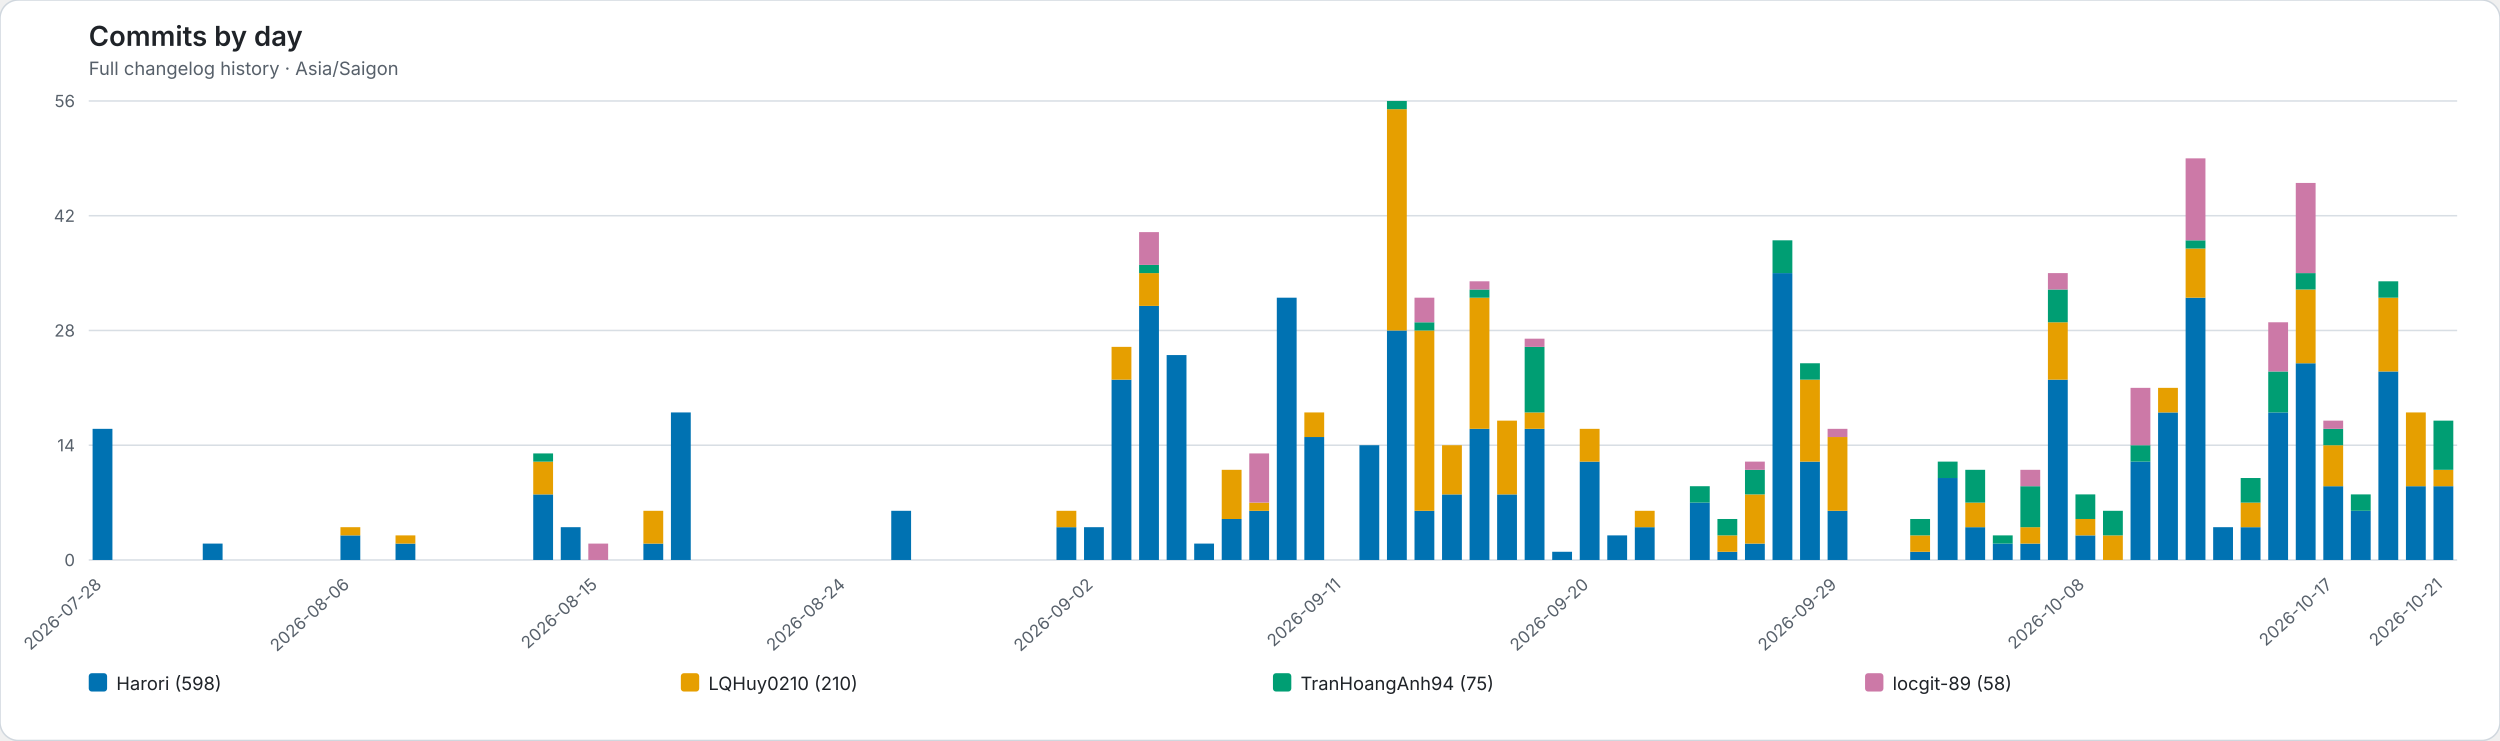
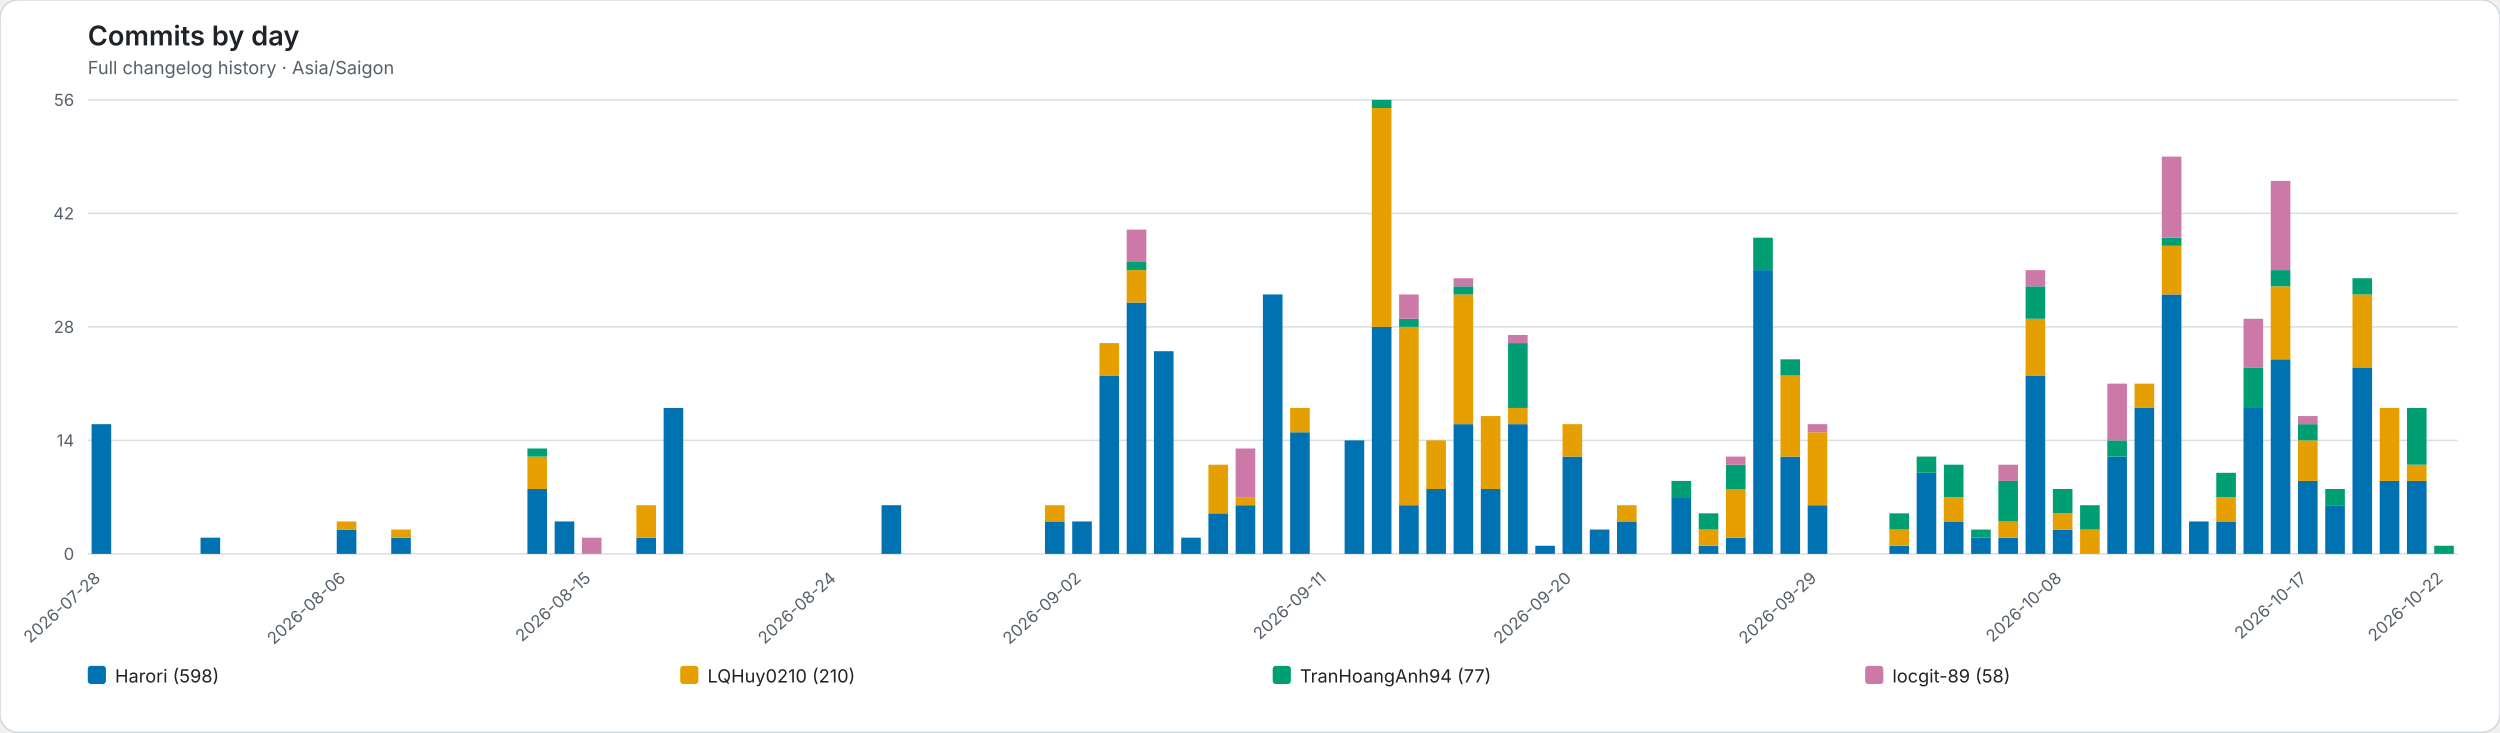
- <svg xmlns="http://www.w3.org/2000/svg" role="img" viewBox="0 0 1634 484">
-   <rect width="1634" height="484" rx="12" fill="#ffffff" stroke="#d0d7de" />
+ <svg xmlns="http://www.w3.org/2000/svg" role="img" viewBox="0 0 1652 484">
+   <rect width="1652" height="484" rx="12" fill="#ffffff" stroke="#d0d7de" />
  <style>text{font-family:system-ui,-apple-system,BlinkMacSystemFont,"Segoe UI",sans-serif}.axis{fill:#57606a;font-size:11px}.heading{fill:#1f2328;font-size:18px;font-weight:600}.subheading{fill:#57606a;font-size:12px}.grid{stroke:#d8dee4;stroke-width:1}.legend{fill:#1f2328;font-size:12px}</style>
  <text class="heading" x="58" y="30">Commits by day</text>
  <text class="subheading" x="58" y="49">Full changelog history · Asia/Saigon</text>
-   <line class="grid" x1="58" y1="366.00" x2="1606" y2="366.00" />
+   <line class="grid" x1="58" y1="366.00" x2="1624" y2="366.00" />
  <text class="axis" x="49" y="370.00" text-anchor="end">0</text>
-   <line class="grid" x1="58" y1="291.00" x2="1606" y2="291.00" />
+   <line class="grid" x1="58" y1="291.00" x2="1624" y2="291.00" />
  <text class="axis" x="49" y="295.00" text-anchor="end">14</text>
-   <line class="grid" x1="58" y1="216.00" x2="1606" y2="216.00" />
+   <line class="grid" x1="58" y1="216.00" x2="1624" y2="216.00" />
  <text class="axis" x="49" y="220.00" text-anchor="end">28</text>
-   <line class="grid" x1="58" y1="141.00" x2="1606" y2="141.00" />
+   <line class="grid" x1="58" y1="141.00" x2="1624" y2="141.00" />
  <text class="axis" x="49" y="145.00" text-anchor="end">42</text>
-   <line class="grid" x1="58" y1="66.00" x2="1606" y2="66.00" />
+   <line class="grid" x1="58" y1="66.00" x2="1624" y2="66.00" />
  <text class="axis" x="49" y="70.00" text-anchor="end">56</text>
  <g data-date="2026-07-28">
    <rect x="60.52" y="280.29" width="12.96" height="85.71" fill="#0072B2" />
  </g>
  <text class="axis" x="67.00" y="383" text-anchor="end" transform="rotate(-42 67.00 383)">2026-07-28</text>
  <g data-date="2026-07-29">
  </g>
  <g data-date="2026-07-30">
  </g>
  <g data-date="2026-07-31">
  </g>
  <g data-date="2026-08-01">
    <rect x="132.52" y="355.29" width="12.96" height="10.71" fill="#0072B2" />
  </g>
  <g data-date="2026-08-02">
  </g>
  <g data-date="2026-08-03">
  </g>
  <g data-date="2026-08-04">
  </g>
  <g data-date="2026-08-05">
  </g>
  <g data-date="2026-08-06">
    <rect x="222.52" y="349.93" width="12.96" height="16.07" fill="#0072B2" />
    <rect x="222.52" y="344.57" width="12.96" height="5.36" fill="#E69F00" />
  </g>
  <text class="axis" x="229.00" y="383" text-anchor="end" transform="rotate(-42 229.00 383)">2026-08-06</text>
  <g data-date="2026-08-07">
  </g>
  <g data-date="2026-08-08">
    <rect x="258.52" y="355.29" width="12.96" height="10.71" fill="#0072B2" />
    <rect x="258.52" y="349.93" width="12.96" height="5.36" fill="#E69F00" />
  </g>
  <g data-date="2026-08-09">
  </g>
  <g data-date="2026-08-10">
  </g>
  <g data-date="2026-08-11">
  </g>
  <g data-date="2026-08-12">
  </g>
  <g data-date="2026-08-13">
    <rect x="348.52" y="323.14" width="12.96" height="42.86" fill="#0072B2" />
    <rect x="348.52" y="301.71" width="12.96" height="21.43" fill="#E69F00" />
    <rect x="348.52" y="296.36" width="12.96" height="5.36" fill="#009E73" />
  </g>
  <g data-date="2026-08-14">
    <rect x="366.52" y="344.57" width="12.96" height="21.43" fill="#0072B2" />
  </g>
  <g data-date="2026-08-15">
    <rect x="384.52" y="355.29" width="12.96" height="10.71" fill="#CC79A7" />
  </g>
  <text class="axis" x="391.00" y="383" text-anchor="end" transform="rotate(-42 391.00 383)">2026-08-15</text>
  <g data-date="2026-08-16">
  </g>
  <g data-date="2026-08-17">
    <rect x="420.52" y="355.29" width="12.96" height="10.71" fill="#0072B2" />
    <rect x="420.52" y="333.86" width="12.96" height="21.43" fill="#E69F00" />
  </g>
  <g data-date="2026-08-18">
    <rect x="438.52" y="269.57" width="12.96" height="96.43" fill="#0072B2" />
  </g>
  <g data-date="2026-08-19">
  </g>
  <g data-date="2026-08-20">
  </g>
  <g data-date="2026-08-21">
  </g>
  <g data-date="2026-08-22">
  </g>
  <g data-date="2026-08-23">
  </g>
  <g data-date="2026-08-24">
  </g>
  <text class="axis" x="553.00" y="383" text-anchor="end" transform="rotate(-42 553.00 383)">2026-08-24</text>
  <g data-date="2026-08-25">
  </g>
  <g data-date="2026-08-26">
    <rect x="582.52" y="333.86" width="12.96" height="32.14" fill="#0072B2" />
  </g>
  <g data-date="2026-08-27">
  </g>
  <g data-date="2026-08-28">
  </g>
  <g data-date="2026-08-29">
  </g>
  <g data-date="2026-08-30">
  </g>
  <g data-date="2026-08-31">
  </g>
  <g data-date="2026-09-01">
    <rect x="690.52" y="344.57" width="12.96" height="21.43" fill="#0072B2" />
    <rect x="690.52" y="333.86" width="12.96" height="10.71" fill="#E69F00" />
  </g>
  <g data-date="2026-09-02">
    <rect x="708.52" y="344.57" width="12.96" height="21.43" fill="#0072B2" />
  </g>
  <text class="axis" x="715.00" y="383" text-anchor="end" transform="rotate(-42 715.00 383)">2026-09-02</text>
  <g data-date="2026-09-03">
    <rect x="726.52" y="248.14" width="12.96" height="117.86" fill="#0072B2" />
    <rect x="726.52" y="226.71" width="12.96" height="21.43" fill="#E69F00" />
  </g>
  <g data-date="2026-09-04">
    <rect x="744.52" y="199.93" width="12.96" height="166.07" fill="#0072B2" />
    <rect x="744.52" y="178.50" width="12.96" height="21.43" fill="#E69F00" />
    <rect x="744.52" y="173.14" width="12.96" height="5.36" fill="#009E73" />
    <rect x="744.52" y="151.71" width="12.96" height="21.43" fill="#CC79A7" />
  </g>
  <g data-date="2026-09-05">
    <rect x="762.52" y="232.07" width="12.96" height="133.93" fill="#0072B2" />
  </g>
  <g data-date="2026-09-06">
    <rect x="780.52" y="355.29" width="12.96" height="10.71" fill="#0072B2" />
  </g>
  <g data-date="2026-09-07">
    <rect x="798.52" y="339.21" width="12.96" height="26.79" fill="#0072B2" />
    <rect x="798.52" y="307.07" width="12.96" height="32.14" fill="#E69F00" />
  </g>
  <g data-date="2026-09-08">
    <rect x="816.52" y="333.86" width="12.96" height="32.14" fill="#0072B2" />
    <rect x="816.52" y="328.50" width="12.96" height="5.36" fill="#E69F00" />
    <rect x="816.52" y="296.36" width="12.96" height="32.14" fill="#CC79A7" />
  </g>
  <g data-date="2026-09-09">
    <rect x="834.52" y="194.57" width="12.96" height="171.43" fill="#0072B2" />
  </g>
  <g data-date="2026-09-10">
    <rect x="852.52" y="285.64" width="12.96" height="80.36" fill="#0072B2" />
    <rect x="852.52" y="269.57" width="12.96" height="16.07" fill="#E69F00" />
  </g>
  <g data-date="2026-09-11">
  </g>
  <text class="axis" x="877.00" y="383" text-anchor="end" transform="rotate(-42 877.00 383)">2026-09-11</text>
  <g data-date="2026-09-12">
    <rect x="888.52" y="291.00" width="12.96" height="75.00" fill="#0072B2" />
  </g>
  <g data-date="2026-09-13">
    <rect x="906.52" y="216.00" width="12.96" height="150.00" fill="#0072B2" />
    <rect x="906.52" y="71.36" width="12.96" height="144.64" fill="#E69F00" />
    <rect x="906.52" y="66.00" width="12.96" height="5.36" fill="#009E73" />
  </g>
  <g data-date="2026-09-14">
    <rect x="924.52" y="333.86" width="12.96" height="32.14" fill="#0072B2" />
    <rect x="924.52" y="216.00" width="12.96" height="117.86" fill="#E69F00" />
    <rect x="924.52" y="210.64" width="12.96" height="5.36" fill="#009E73" />
    <rect x="924.52" y="194.57" width="12.96" height="16.07" fill="#CC79A7" />
  </g>
  <g data-date="2026-09-15">
    <rect x="942.52" y="323.14" width="12.96" height="42.86" fill="#0072B2" />
    <rect x="942.52" y="291.00" width="12.96" height="32.14" fill="#E69F00" />
  </g>
  <g data-date="2026-09-16">
    <rect x="960.52" y="280.29" width="12.96" height="85.71" fill="#0072B2" />
    <rect x="960.52" y="194.57" width="12.96" height="85.71" fill="#E69F00" />
    <rect x="960.52" y="189.21" width="12.96" height="5.36" fill="#009E73" />
    <rect x="960.52" y="183.86" width="12.96" height="5.36" fill="#CC79A7" />
  </g>
  <g data-date="2026-09-17">
    <rect x="978.52" y="323.14" width="12.96" height="42.86" fill="#0072B2" />
    <rect x="978.52" y="274.93" width="12.96" height="48.21" fill="#E69F00" />
  </g>
  <g data-date="2026-09-18">
    <rect x="996.52" y="280.29" width="12.96" height="85.71" fill="#0072B2" />
    <rect x="996.52" y="269.57" width="12.96" height="10.71" fill="#E69F00" />
    <rect x="996.52" y="226.71" width="12.96" height="42.86" fill="#009E73" />
    <rect x="996.52" y="221.36" width="12.96" height="5.36" fill="#CC79A7" />
  </g>
  <g data-date="2026-09-19">
    <rect x="1014.52" y="360.64" width="12.96" height="5.36" fill="#0072B2" />
  </g>
  <g data-date="2026-09-20">
    <rect x="1032.52" y="301.71" width="12.96" height="64.29" fill="#0072B2" />
    <rect x="1032.52" y="280.29" width="12.96" height="21.43" fill="#E69F00" />
  </g>
  <text class="axis" x="1039.00" y="383" text-anchor="end" transform="rotate(-42 1039.00 383)">2026-09-20</text>
  <g data-date="2026-09-21">
    <rect x="1050.52" y="349.93" width="12.96" height="16.07" fill="#0072B2" />
  </g>
  <g data-date="2026-09-22">
    <rect x="1068.52" y="344.57" width="12.96" height="21.43" fill="#0072B2" />
    <rect x="1068.52" y="333.86" width="12.96" height="10.71" fill="#E69F00" />
  </g>
  <g data-date="2026-09-23">
  </g>
  <g data-date="2026-09-24">
    <rect x="1104.52" y="328.50" width="12.96" height="37.50" fill="#0072B2" />
    <rect x="1104.52" y="317.79" width="12.96" height="10.71" fill="#009E73" />
  </g>
  <g data-date="2026-09-25">
    <rect x="1122.52" y="360.64" width="12.96" height="5.36" fill="#0072B2" />
    <rect x="1122.52" y="349.93" width="12.96" height="10.71" fill="#E69F00" />
    <rect x="1122.52" y="339.21" width="12.96" height="10.71" fill="#009E73" />
  </g>
  <g data-date="2026-09-26">
    <rect x="1140.52" y="355.29" width="12.96" height="10.71" fill="#0072B2" />
    <rect x="1140.52" y="323.14" width="12.96" height="32.14" fill="#E69F00" />
    <rect x="1140.52" y="307.07" width="12.96" height="16.07" fill="#009E73" />
    <rect x="1140.52" y="301.71" width="12.96" height="5.36" fill="#CC79A7" />
  </g>
  <g data-date="2026-09-27">
    <rect x="1158.52" y="178.50" width="12.96" height="187.50" fill="#0072B2" />
    <rect x="1158.52" y="157.07" width="12.96" height="21.43" fill="#009E73" />
  </g>
  <g data-date="2026-09-28">
    <rect x="1176.52" y="301.71" width="12.96" height="64.29" fill="#0072B2" />
    <rect x="1176.52" y="248.14" width="12.96" height="53.57" fill="#E69F00" />
    <rect x="1176.52" y="237.43" width="12.96" height="10.71" fill="#009E73" />
  </g>
  <g data-date="2026-09-29">
    <rect x="1194.52" y="333.86" width="12.96" height="32.14" fill="#0072B2" />
    <rect x="1194.52" y="285.64" width="12.96" height="48.21" fill="#E69F00" />
    <rect x="1194.52" y="280.29" width="12.96" height="5.36" fill="#CC79A7" />
  </g>
  <text class="axis" x="1201.00" y="383" text-anchor="end" transform="rotate(-42 1201.00 383)">2026-09-29</text>
  <g data-date="2026-09-30">
  </g>
  <g data-date="2026-10-01">
  </g>
  <g data-date="2026-10-02">
    <rect x="1248.52" y="360.64" width="12.96" height="5.36" fill="#0072B2" />
    <rect x="1248.52" y="349.93" width="12.96" height="10.71" fill="#E69F00" />
    <rect x="1248.52" y="339.21" width="12.96" height="10.71" fill="#009E73" />
  </g>
  <g data-date="2026-10-03">
    <rect x="1266.52" y="312.43" width="12.96" height="53.57" fill="#0072B2" />
    <rect x="1266.52" y="301.71" width="12.96" height="10.71" fill="#009E73" />
  </g>
  <g data-date="2026-10-04">
    <rect x="1284.52" y="344.57" width="12.96" height="21.43" fill="#0072B2" />
    <rect x="1284.52" y="328.50" width="12.96" height="16.07" fill="#E69F00" />
    <rect x="1284.52" y="307.07" width="12.96" height="21.43" fill="#009E73" />
  </g>
  <g data-date="2026-10-05">
    <rect x="1302.52" y="355.29" width="12.96" height="10.71" fill="#0072B2" />
    <rect x="1302.52" y="349.93" width="12.96" height="5.36" fill="#009E73" />
  </g>
  <g data-date="2026-10-06">
    <rect x="1320.52" y="355.29" width="12.96" height="10.71" fill="#0072B2" />
    <rect x="1320.52" y="344.57" width="12.96" height="10.71" fill="#E69F00" />
    <rect x="1320.52" y="317.79" width="12.96" height="26.79" fill="#009E73" />
    <rect x="1320.52" y="307.07" width="12.96" height="10.71" fill="#CC79A7" />
  </g>
  <g data-date="2026-10-07">
    <rect x="1338.52" y="248.14" width="12.96" height="117.86" fill="#0072B2" />
    <rect x="1338.52" y="210.64" width="12.96" height="37.50" fill="#E69F00" />
    <rect x="1338.52" y="189.21" width="12.96" height="21.43" fill="#009E73" />
    <rect x="1338.52" y="178.50" width="12.96" height="10.71" fill="#CC79A7" />
  </g>
  <g data-date="2026-10-08">
    <rect x="1356.52" y="349.93" width="12.96" height="16.07" fill="#0072B2" />
    <rect x="1356.52" y="339.21" width="12.96" height="10.71" fill="#E69F00" />
    <rect x="1356.52" y="323.14" width="12.96" height="16.07" fill="#009E73" />
  </g>
  <text class="axis" x="1363.00" y="383" text-anchor="end" transform="rotate(-42 1363.00 383)">2026-10-08</text>
  <g data-date="2026-10-09">
    <rect x="1374.52" y="349.93" width="12.96" height="16.07" fill="#E69F00" />
    <rect x="1374.52" y="333.86" width="12.96" height="16.07" fill="#009E73" />
  </g>
  <g data-date="2026-10-10">
    <rect x="1392.52" y="301.71" width="12.96" height="64.29" fill="#0072B2" />
    <rect x="1392.52" y="291.00" width="12.96" height="10.71" fill="#009E73" />
    <rect x="1392.52" y="253.50" width="12.96" height="37.50" fill="#CC79A7" />
  </g>
  <g data-date="2026-10-11">
    <rect x="1410.52" y="269.57" width="12.96" height="96.43" fill="#0072B2" />
    <rect x="1410.52" y="253.50" width="12.96" height="16.07" fill="#E69F00" />
  </g>
  <g data-date="2026-10-12">
    <rect x="1428.52" y="194.57" width="12.96" height="171.43" fill="#0072B2" />
    <rect x="1428.52" y="162.43" width="12.96" height="32.14" fill="#E69F00" />
    <rect x="1428.52" y="157.07" width="12.96" height="5.36" fill="#009E73" />
    <rect x="1428.52" y="103.50" width="12.96" height="53.57" fill="#CC79A7" />
  </g>
  <g data-date="2026-10-13">
    <rect x="1446.52" y="344.57" width="12.96" height="21.43" fill="#0072B2" />
  </g>
  <g data-date="2026-10-14">
    <rect x="1464.52" y="344.57" width="12.96" height="21.43" fill="#0072B2" />
    <rect x="1464.52" y="328.50" width="12.96" height="16.07" fill="#E69F00" />
    <rect x="1464.52" y="312.43" width="12.96" height="16.07" fill="#009E73" />
  </g>
  <g data-date="2026-10-15">
    <rect x="1482.52" y="269.57" width="12.96" height="96.43" fill="#0072B2" />
    <rect x="1482.52" y="242.79" width="12.96" height="26.79" fill="#009E73" />
    <rect x="1482.52" y="210.64" width="12.96" height="32.14" fill="#CC79A7" />
  </g>
  <g data-date="2026-10-16">
    <rect x="1500.52" y="237.43" width="12.96" height="128.57" fill="#0072B2" />
    <rect x="1500.52" y="189.21" width="12.96" height="48.21" fill="#E69F00" />
    <rect x="1500.52" y="178.50" width="12.96" height="10.71" fill="#009E73" />
    <rect x="1500.52" y="119.57" width="12.96" height="58.93" fill="#CC79A7" />
  </g>
  <g data-date="2026-10-17">
    <rect x="1518.52" y="317.79" width="12.96" height="48.21" fill="#0072B2" />
    <rect x="1518.52" y="291.00" width="12.96" height="26.79" fill="#E69F00" />
    <rect x="1518.52" y="280.29" width="12.96" height="10.71" fill="#009E73" />
    <rect x="1518.52" y="274.93" width="12.96" height="5.36" fill="#CC79A7" />
  </g>
  <text class="axis" x="1525.00" y="383" text-anchor="end" transform="rotate(-42 1525.00 383)">2026-10-17</text>
  <g data-date="2026-10-18">
    <rect x="1536.52" y="333.86" width="12.96" height="32.14" fill="#0072B2" />
    <rect x="1536.52" y="323.14" width="12.96" height="10.71" fill="#009E73" />
  </g>
  <g data-date="2026-10-19">
    <rect x="1554.52" y="242.79" width="12.96" height="123.21" fill="#0072B2" />
    <rect x="1554.52" y="194.57" width="12.96" height="48.21" fill="#E69F00" />
    <rect x="1554.52" y="183.86" width="12.96" height="10.71" fill="#009E73" />
  </g>
  <g data-date="2026-10-20">
    <rect x="1572.52" y="317.79" width="12.96" height="48.21" fill="#0072B2" />
    <rect x="1572.52" y="269.57" width="12.96" height="48.21" fill="#E69F00" />
  </g>
  <g data-date="2026-10-21">
    <rect x="1590.52" y="317.79" width="12.96" height="48.21" fill="#0072B2" />
    <rect x="1590.52" y="307.07" width="12.96" height="10.71" fill="#E69F00" />
-     <rect x="1590.52" y="274.93" width="12.96" height="32.14" fill="#009E73" />
-   </g>
-   <text class="axis" x="1597.00" y="383" text-anchor="end" transform="rotate(-42 1597.00 383)">2026-10-21</text>
+     <rect x="1590.52" y="269.57" width="12.96" height="37.50" fill="#009E73" />
+   </g>
+   <g data-date="2026-10-22">
+     <rect x="1608.52" y="360.64" width="12.96" height="5.36" fill="#009E73" />
+   </g>
+   <text class="axis" x="1615.00" y="383" text-anchor="end" transform="rotate(-42 1615.00 383)">2026-10-22</text>
  <rect x="58.00" y="440" width="12" height="12" rx="2" fill="#0072B2" />
  <text class="legend" x="76.00" y="451">Harori (598)</text>
-   <rect x="445.00" y="440" width="12" height="12" rx="2" fill="#E69F00" />
-   <text class="legend" x="463.00" y="451">LQHuy0210 (210)</text>
-   <rect x="832.00" y="440" width="12" height="12" rx="2" fill="#009E73" />
-   <text class="legend" x="850.00" y="451">TranHoangAnh94 (75)</text>
-   <rect x="1219.00" y="440" width="12" height="12" rx="2" fill="#CC79A7" />
-   <text class="legend" x="1237.00" y="451">locgit-89 (58)</text>
+   <rect x="449.50" y="440" width="12" height="12" rx="2" fill="#E69F00" />
+   <text class="legend" x="467.50" y="451">LQHuy0210 (210)</text>
+   <rect x="841.00" y="440" width="12" height="12" rx="2" fill="#009E73" />
+   <text class="legend" x="859.00" y="451">TranHoangAnh94 (77)</text>
+   <rect x="1232.50" y="440" width="12" height="12" rx="2" fill="#CC79A7" />
+   <text class="legend" x="1250.50" y="451">locgit-89 (58)</text>
</svg>
